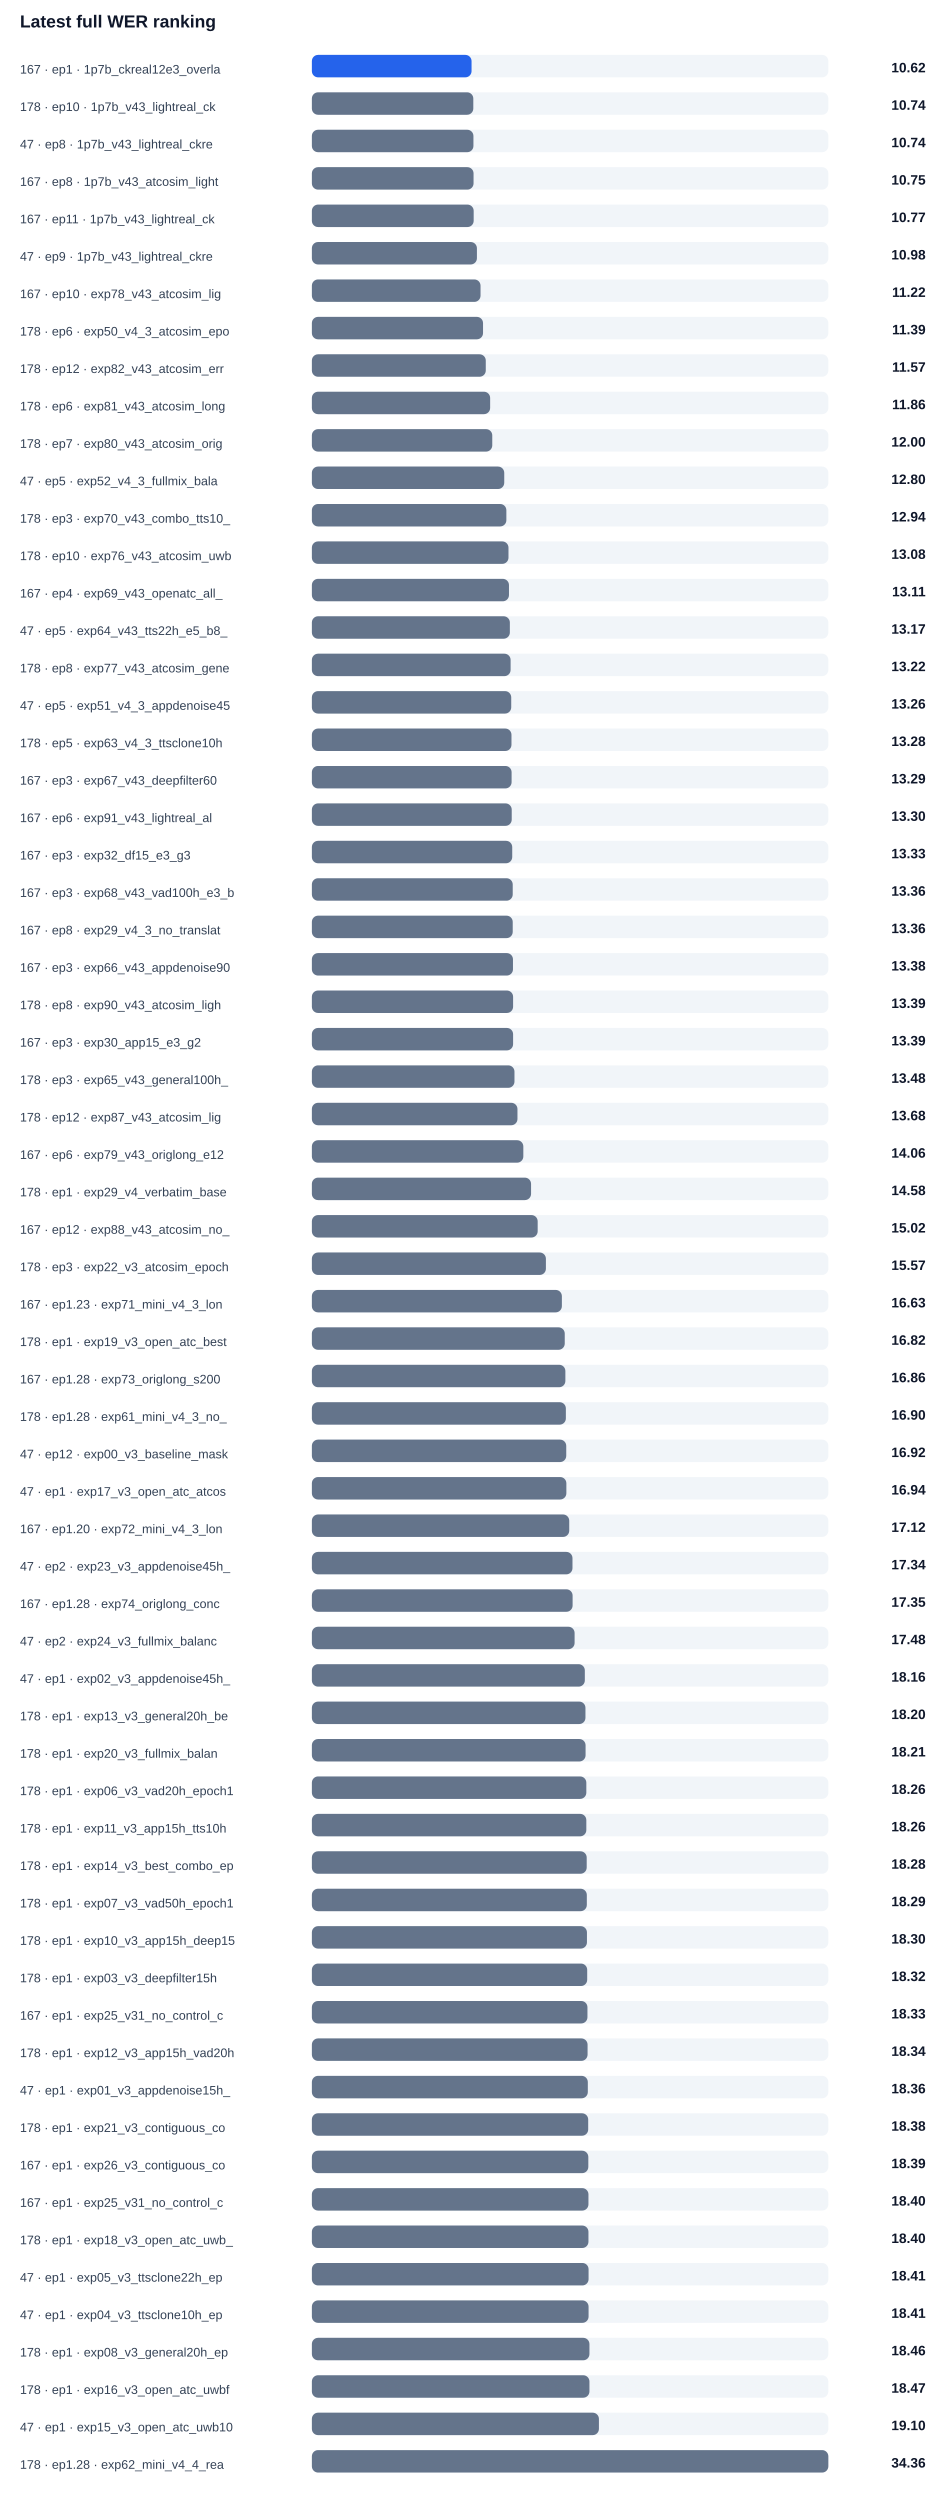
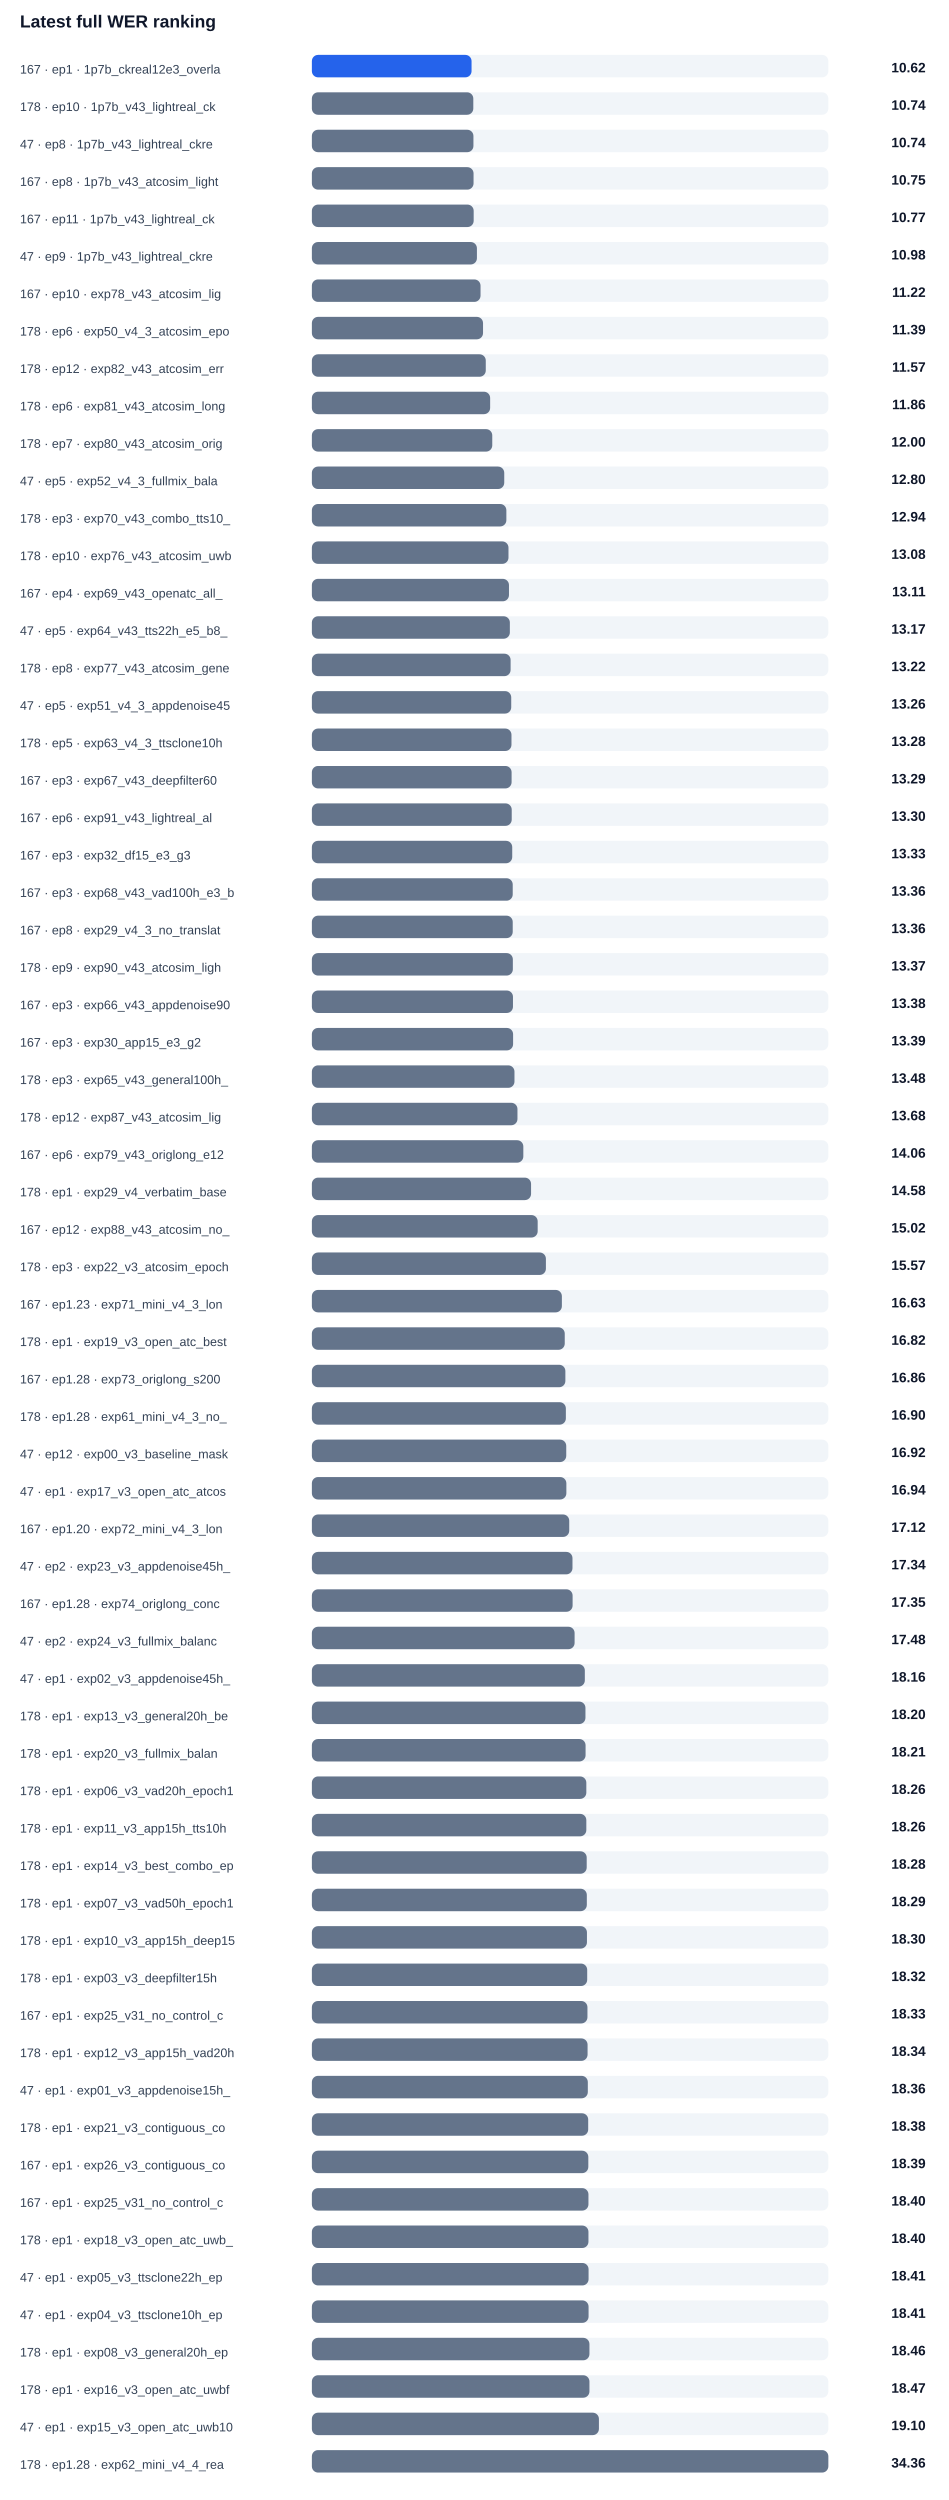
<svg xmlns="http://www.w3.org/2000/svg" width="100%" viewBox="0 0 760 2004" style="max-width:760px;background:#ffffff;border:1px solid #e5e7eb;border-radius:10px;">
  <text x="16.0" y="22.0" font-size="14" fill="#0f172a" text-anchor="start" font-family="Arial, sans-serif" font-weight="700">Latest full WER ranking</text>
  <text x="16.0" y="59.0" font-size="10" fill="#334155" text-anchor="start" font-family="Arial, sans-serif" font-weight="400">167 · ep1 · 1p7b_ckreal12e3_overla</text>
  <rect x="250" y="44" width="414" height="18" rx="5" fill="#f1f5f9" />
  <rect x="250" y="44" width="128.0" height="18" rx="5" fill="#2563eb" />
  <text x="742.0" y="58.0" font-size="11" fill="#0f172a" text-anchor="end" font-family="Arial, sans-serif" font-weight="700">10.62</text>
  <text x="16.0" y="89.0" font-size="10" fill="#334155" text-anchor="start" font-family="Arial, sans-serif" font-weight="400">178 · ep10 · 1p7b_v43_lightreal_ck</text>
  <rect x="250" y="74" width="414" height="18" rx="5" fill="#f1f5f9" />
  <rect x="250" y="74" width="129.4" height="18" rx="5" fill="#64748b" />
  <text x="742.0" y="88.0" font-size="11" fill="#0f172a" text-anchor="end" font-family="Arial, sans-serif" font-weight="700">10.74</text>
  <text x="16.0" y="119.0" font-size="10" fill="#334155" text-anchor="start" font-family="Arial, sans-serif" font-weight="400">47 · ep8 · 1p7b_v43_lightreal_ckre</text>
  <rect x="250" y="104" width="414" height="18" rx="5" fill="#f1f5f9" />
  <rect x="250" y="104" width="129.5" height="18" rx="5" fill="#64748b" />
  <text x="742.0" y="118.0" font-size="11" fill="#0f172a" text-anchor="end" font-family="Arial, sans-serif" font-weight="700">10.74</text>
  <text x="16.0" y="149.0" font-size="10" fill="#334155" text-anchor="start" font-family="Arial, sans-serif" font-weight="400">167 · ep8 · 1p7b_v43_atcosim_light</text>
  <rect x="250" y="134" width="414" height="18" rx="5" fill="#f1f5f9" />
  <rect x="250" y="134" width="129.6" height="18" rx="5" fill="#64748b" />
  <text x="742.0" y="148.0" font-size="11" fill="#0f172a" text-anchor="end" font-family="Arial, sans-serif" font-weight="700">10.75</text>
  <text x="16.0" y="179.0" font-size="10" fill="#334155" text-anchor="start" font-family="Arial, sans-serif" font-weight="400">167 · ep11 · 1p7b_v43_lightreal_ck</text>
  <rect x="250" y="164" width="414" height="18" rx="5" fill="#f1f5f9" />
  <rect x="250" y="164" width="129.7" height="18" rx="5" fill="#64748b" />
  <text x="742.0" y="178.0" font-size="11" fill="#0f172a" text-anchor="end" font-family="Arial, sans-serif" font-weight="700">10.77</text>
  <text x="16.0" y="209.0" font-size="10" fill="#334155" text-anchor="start" font-family="Arial, sans-serif" font-weight="400">47 · ep9 · 1p7b_v43_lightreal_ckre</text>
  <rect x="250" y="194" width="414" height="18" rx="5" fill="#f1f5f9" />
  <rect x="250" y="194" width="132.3" height="18" rx="5" fill="#64748b" />
  <text x="742.0" y="208.0" font-size="11" fill="#0f172a" text-anchor="end" font-family="Arial, sans-serif" font-weight="700">10.98</text>
  <text x="16.0" y="239.0" font-size="10" fill="#334155" text-anchor="start" font-family="Arial, sans-serif" font-weight="400">167 · ep10 · exp78_v43_atcosim_lig</text>
  <rect x="250" y="224" width="414" height="18" rx="5" fill="#f1f5f9" />
  <rect x="250" y="224" width="135.2" height="18" rx="5" fill="#64748b" />
  <text x="742.0" y="238.0" font-size="11" fill="#0f172a" text-anchor="end" font-family="Arial, sans-serif" font-weight="700">11.22</text>
  <text x="16.0" y="269.0" font-size="10" fill="#334155" text-anchor="start" font-family="Arial, sans-serif" font-weight="400">178 · ep6 · exp50_v4_3_atcosim_epo</text>
  <rect x="250" y="254" width="414" height="18" rx="5" fill="#f1f5f9" />
  <rect x="250" y="254" width="137.2" height="18" rx="5" fill="#64748b" />
  <text x="742.0" y="268.0" font-size="11" fill="#0f172a" text-anchor="end" font-family="Arial, sans-serif" font-weight="700">11.39</text>
  <text x="16.0" y="299.0" font-size="10" fill="#334155" text-anchor="start" font-family="Arial, sans-serif" font-weight="400">178 · ep12 · exp82_v43_atcosim_err</text>
  <rect x="250" y="284" width="414" height="18" rx="5" fill="#f1f5f9" />
  <rect x="250" y="284" width="139.4" height="18" rx="5" fill="#64748b" />
  <text x="742.0" y="298.0" font-size="11" fill="#0f172a" text-anchor="end" font-family="Arial, sans-serif" font-weight="700">11.57</text>
  <text x="16.0" y="329.0" font-size="10" fill="#334155" text-anchor="start" font-family="Arial, sans-serif" font-weight="400">178 · ep6 · exp81_v43_atcosim_long</text>
  <rect x="250" y="314" width="414" height="18" rx="5" fill="#f1f5f9" />
  <rect x="250" y="314" width="142.9" height="18" rx="5" fill="#64748b" />
  <text x="742.0" y="328.0" font-size="11" fill="#0f172a" text-anchor="end" font-family="Arial, sans-serif" font-weight="700">11.86</text>
  <text x="16.0" y="359.0" font-size="10" fill="#334155" text-anchor="start" font-family="Arial, sans-serif" font-weight="400">178 · ep7 · exp80_v43_atcosim_orig</text>
  <rect x="250" y="344" width="414" height="18" rx="5" fill="#f1f5f9" />
  <rect x="250" y="344" width="144.6" height="18" rx="5" fill="#64748b" />
  <text x="742.0" y="358.0" font-size="11" fill="#0f172a" text-anchor="end" font-family="Arial, sans-serif" font-weight="700">12.00</text>
  <text x="16.0" y="389.0" font-size="10" fill="#334155" text-anchor="start" font-family="Arial, sans-serif" font-weight="400">47 · ep5 · exp52_v4_3_fullmix_bala</text>
  <rect x="250" y="374" width="414" height="18" rx="5" fill="#f1f5f9" />
  <rect x="250" y="374" width="154.2" height="18" rx="5" fill="#64748b" />
  <text x="742.0" y="388.0" font-size="11" fill="#0f172a" text-anchor="end" font-family="Arial, sans-serif" font-weight="700">12.80</text>
  <text x="16.0" y="419.0" font-size="10" fill="#334155" text-anchor="start" font-family="Arial, sans-serif" font-weight="400">178 · ep3 · exp70_v43_combo_tts10_</text>
  <rect x="250" y="404" width="414" height="18" rx="5" fill="#f1f5f9" />
  <rect x="250" y="404" width="155.9" height="18" rx="5" fill="#64748b" />
  <text x="742.0" y="418.0" font-size="11" fill="#0f172a" text-anchor="end" font-family="Arial, sans-serif" font-weight="700">12.94</text>
  <text x="16.0" y="449.0" font-size="10" fill="#334155" text-anchor="start" font-family="Arial, sans-serif" font-weight="400">178 · ep10 · exp76_v43_atcosim_uwb</text>
  <rect x="250" y="434" width="414" height="18" rx="5" fill="#f1f5f9" />
  <rect x="250" y="434" width="157.6" height="18" rx="5" fill="#64748b" />
  <text x="742.0" y="448.0" font-size="11" fill="#0f172a" text-anchor="end" font-family="Arial, sans-serif" font-weight="700">13.08</text>
  <text x="16.0" y="479.0" font-size="10" fill="#334155" text-anchor="start" font-family="Arial, sans-serif" font-weight="400">167 · ep4 · exp69_v43_openatc_all_</text>
  <rect x="250" y="464" width="414" height="18" rx="5" fill="#f1f5f9" />
  <rect x="250" y="464" width="158.0" height="18" rx="5" fill="#64748b" />
  <text x="742.0" y="478.0" font-size="11" fill="#0f172a" text-anchor="end" font-family="Arial, sans-serif" font-weight="700">13.11</text>
  <text x="16.0" y="509.0" font-size="10" fill="#334155" text-anchor="start" font-family="Arial, sans-serif" font-weight="400">47 · ep5 · exp64_v43_tts22h_e5_b8_</text>
  <rect x="250" y="494" width="414" height="18" rx="5" fill="#f1f5f9" />
  <rect x="250" y="494" width="158.7" height="18" rx="5" fill="#64748b" />
  <text x="742.0" y="508.0" font-size="11" fill="#0f172a" text-anchor="end" font-family="Arial, sans-serif" font-weight="700">13.17</text>
  <text x="16.0" y="539.0" font-size="10" fill="#334155" text-anchor="start" font-family="Arial, sans-serif" font-weight="400">178 · ep8 · exp77_v43_atcosim_gene</text>
  <rect x="250" y="524" width="414" height="18" rx="5" fill="#f1f5f9" />
  <rect x="250" y="524" width="159.3" height="18" rx="5" fill="#64748b" />
  <text x="742.0" y="538.0" font-size="11" fill="#0f172a" text-anchor="end" font-family="Arial, sans-serif" font-weight="700">13.22</text>
  <text x="16.0" y="569.0" font-size="10" fill="#334155" text-anchor="start" font-family="Arial, sans-serif" font-weight="400">47 · ep5 · exp51_v4_3_appdenoise45</text>
  <rect x="250" y="554" width="414" height="18" rx="5" fill="#f1f5f9" />
  <rect x="250" y="554" width="159.8" height="18" rx="5" fill="#64748b" />
  <text x="742.0" y="568.0" font-size="11" fill="#0f172a" text-anchor="end" font-family="Arial, sans-serif" font-weight="700">13.26</text>
  <text x="16.0" y="599.0" font-size="10" fill="#334155" text-anchor="start" font-family="Arial, sans-serif" font-weight="400">178 · ep5 · exp63_v4_3_ttsclone10h</text>
  <rect x="250" y="584" width="414" height="18" rx="5" fill="#f1f5f9" />
  <rect x="250" y="584" width="160.0" height="18" rx="5" fill="#64748b" />
  <text x="742.0" y="598.0" font-size="11" fill="#0f172a" text-anchor="end" font-family="Arial, sans-serif" font-weight="700">13.28</text>
  <text x="16.0" y="629.0" font-size="10" fill="#334155" text-anchor="start" font-family="Arial, sans-serif" font-weight="400">167 · ep3 · exp67_v43_deepfilter60</text>
  <rect x="250" y="614" width="414" height="18" rx="5" fill="#f1f5f9" />
  <rect x="250" y="614" width="160.1" height="18" rx="5" fill="#64748b" />
  <text x="742.0" y="628.0" font-size="11" fill="#0f172a" text-anchor="end" font-family="Arial, sans-serif" font-weight="700">13.29</text>
  <text x="16.0" y="659.0" font-size="10" fill="#334155" text-anchor="start" font-family="Arial, sans-serif" font-weight="400">167 · ep6 · exp91_v43_lightreal_al</text>
  <rect x="250" y="644" width="414" height="18" rx="5" fill="#f1f5f9" />
  <rect x="250" y="644" width="160.2" height="18" rx="5" fill="#64748b" />
  <text x="742.0" y="658.0" font-size="11" fill="#0f172a" text-anchor="end" font-family="Arial, sans-serif" font-weight="700">13.30</text>
  <text x="16.0" y="689.0" font-size="10" fill="#334155" text-anchor="start" font-family="Arial, sans-serif" font-weight="400">167 · ep3 · exp32_df15_e3_g3</text>
  <rect x="250" y="674" width="414" height="18" rx="5" fill="#f1f5f9" />
  <rect x="250" y="674" width="160.6" height="18" rx="5" fill="#64748b" />
  <text x="742.0" y="688.0" font-size="11" fill="#0f172a" text-anchor="end" font-family="Arial, sans-serif" font-weight="700">13.33</text>
  <text x="16.0" y="719.0" font-size="10" fill="#334155" text-anchor="start" font-family="Arial, sans-serif" font-weight="400">167 · ep3 · exp68_v43_vad100h_e3_b</text>
  <rect x="250" y="704" width="414" height="18" rx="5" fill="#f1f5f9" />
  <rect x="250" y="704" width="161.0" height="18" rx="5" fill="#64748b" />
  <text x="742.0" y="718.0" font-size="11" fill="#0f172a" text-anchor="end" font-family="Arial, sans-serif" font-weight="700">13.36</text>
  <text x="16.0" y="749.0" font-size="10" fill="#334155" text-anchor="start" font-family="Arial, sans-serif" font-weight="400">167 · ep8 · exp29_v4_3_no_translat</text>
  <rect x="250" y="734" width="414" height="18" rx="5" fill="#f1f5f9" />
  <rect x="250" y="734" width="161.0" height="18" rx="5" fill="#64748b" />
  <text x="742.0" y="748.0" font-size="11" fill="#0f172a" text-anchor="end" font-family="Arial, sans-serif" font-weight="700">13.36</text>
-   <text x="16.0" y="779.0" font-size="10" fill="#334155" text-anchor="start" font-family="Arial, sans-serif" font-weight="400">167 · ep3 · exp66_v43_appdenoise90</text>
+   <text x="16.0" y="779.0" font-size="10" fill="#334155" text-anchor="start" font-family="Arial, sans-serif" font-weight="400">178 · ep9 · exp90_v43_atcosim_ligh</text>
  <rect x="250" y="764" width="414" height="18" rx="5" fill="#f1f5f9" />
-   <rect x="250" y="764" width="161.2" height="18" rx="5" fill="#64748b" />
-   <text x="742.0" y="778.0" font-size="11" fill="#0f172a" text-anchor="end" font-family="Arial, sans-serif" font-weight="700">13.38</text>
-   <text x="16.0" y="809.0" font-size="10" fill="#334155" text-anchor="start" font-family="Arial, sans-serif" font-weight="400">178 · ep8 · exp90_v43_atcosim_ligh</text>
+   <rect x="250" y="764" width="161.1" height="18" rx="5" fill="#64748b" />
+   <text x="742.0" y="778.0" font-size="11" fill="#0f172a" text-anchor="end" font-family="Arial, sans-serif" font-weight="700">13.37</text>
+   <text x="16.0" y="809.0" font-size="10" fill="#334155" text-anchor="start" font-family="Arial, sans-serif" font-weight="400">167 · ep3 · exp66_v43_appdenoise90</text>
  <rect x="250" y="794" width="414" height="18" rx="5" fill="#f1f5f9" />
-   <rect x="250" y="794" width="161.3" height="18" rx="5" fill="#64748b" />
-   <text x="742.0" y="808.0" font-size="11" fill="#0f172a" text-anchor="end" font-family="Arial, sans-serif" font-weight="700">13.39</text>
+   <rect x="250" y="794" width="161.2" height="18" rx="5" fill="#64748b" />
+   <text x="742.0" y="808.0" font-size="11" fill="#0f172a" text-anchor="end" font-family="Arial, sans-serif" font-weight="700">13.38</text>
  <text x="16.0" y="839.0" font-size="10" fill="#334155" text-anchor="start" font-family="Arial, sans-serif" font-weight="400">167 · ep3 · exp30_app15_e3_g2</text>
  <rect x="250" y="824" width="414" height="18" rx="5" fill="#f1f5f9" />
  <rect x="250" y="824" width="161.3" height="18" rx="5" fill="#64748b" />
  <text x="742.0" y="838.0" font-size="11" fill="#0f172a" text-anchor="end" font-family="Arial, sans-serif" font-weight="700">13.39</text>
  <text x="16.0" y="869.0" font-size="10" fill="#334155" text-anchor="start" font-family="Arial, sans-serif" font-weight="400">178 · ep3 · exp65_v43_general100h_</text>
  <rect x="250" y="854" width="414" height="18" rx="5" fill="#f1f5f9" />
  <rect x="250" y="854" width="162.4" height="18" rx="5" fill="#64748b" />
  <text x="742.0" y="868.0" font-size="11" fill="#0f172a" text-anchor="end" font-family="Arial, sans-serif" font-weight="700">13.48</text>
  <text x="16.0" y="899.0" font-size="10" fill="#334155" text-anchor="start" font-family="Arial, sans-serif" font-weight="400">178 · ep12 · exp87_v43_atcosim_lig</text>
  <rect x="250" y="884" width="414" height="18" rx="5" fill="#f1f5f9" />
  <rect x="250" y="884" width="164.8" height="18" rx="5" fill="#64748b" />
  <text x="742.0" y="898.0" font-size="11" fill="#0f172a" text-anchor="end" font-family="Arial, sans-serif" font-weight="700">13.68</text>
  <text x="16.0" y="929.0" font-size="10" fill="#334155" text-anchor="start" font-family="Arial, sans-serif" font-weight="400">167 · ep6 · exp79_v43_origlong_e12</text>
  <rect x="250" y="914" width="414" height="18" rx="5" fill="#f1f5f9" />
  <rect x="250" y="914" width="169.5" height="18" rx="5" fill="#64748b" />
  <text x="742.0" y="928.0" font-size="11" fill="#0f172a" text-anchor="end" font-family="Arial, sans-serif" font-weight="700">14.06</text>
  <text x="16.0" y="959.0" font-size="10" fill="#334155" text-anchor="start" font-family="Arial, sans-serif" font-weight="400">178 · ep1 · exp29_v4_verbatim_base</text>
  <rect x="250" y="944" width="414" height="18" rx="5" fill="#f1f5f9" />
  <rect x="250" y="944" width="175.7" height="18" rx="5" fill="#64748b" />
  <text x="742.0" y="958.0" font-size="11" fill="#0f172a" text-anchor="end" font-family="Arial, sans-serif" font-weight="700">14.58</text>
  <text x="16.0" y="989.0" font-size="10" fill="#334155" text-anchor="start" font-family="Arial, sans-serif" font-weight="400">167 · ep12 · exp88_v43_atcosim_no_</text>
  <rect x="250" y="974" width="414" height="18" rx="5" fill="#f1f5f9" />
  <rect x="250" y="974" width="181.0" height="18" rx="5" fill="#64748b" />
  <text x="742.0" y="988.0" font-size="11" fill="#0f172a" text-anchor="end" font-family="Arial, sans-serif" font-weight="700">15.02</text>
  <text x="16.0" y="1019.0" font-size="10" fill="#334155" text-anchor="start" font-family="Arial, sans-serif" font-weight="400">178 · ep3 · exp22_v3_atcosim_epoch</text>
  <rect x="250" y="1004" width="414" height="18" rx="5" fill="#f1f5f9" />
  <rect x="250" y="1004" width="187.6" height="18" rx="5" fill="#64748b" />
  <text x="742.0" y="1018.0" font-size="11" fill="#0f172a" text-anchor="end" font-family="Arial, sans-serif" font-weight="700">15.57</text>
  <text x="16.0" y="1049.0" font-size="10" fill="#334155" text-anchor="start" font-family="Arial, sans-serif" font-weight="400">167 · ep1.23 · exp71_mini_v4_3_lon</text>
  <rect x="250" y="1034" width="414" height="18" rx="5" fill="#f1f5f9" />
  <rect x="250" y="1034" width="200.4" height="18" rx="5" fill="#64748b" />
  <text x="742.0" y="1048.0" font-size="11" fill="#0f172a" text-anchor="end" font-family="Arial, sans-serif" font-weight="700">16.63</text>
  <text x="16.0" y="1079.0" font-size="10" fill="#334155" text-anchor="start" font-family="Arial, sans-serif" font-weight="400">178 · ep1 · exp19_v3_open_atc_best</text>
  <rect x="250" y="1064" width="414" height="18" rx="5" fill="#f1f5f9" />
  <rect x="250" y="1064" width="202.7" height="18" rx="5" fill="#64748b" />
  <text x="742.0" y="1078.0" font-size="11" fill="#0f172a" text-anchor="end" font-family="Arial, sans-serif" font-weight="700">16.82</text>
  <text x="16.0" y="1109.0" font-size="10" fill="#334155" text-anchor="start" font-family="Arial, sans-serif" font-weight="400">167 · ep1.28 · exp73_origlong_s200</text>
  <rect x="250" y="1094" width="414" height="18" rx="5" fill="#f1f5f9" />
  <rect x="250" y="1094" width="203.2" height="18" rx="5" fill="#64748b" />
  <text x="742.0" y="1108.0" font-size="11" fill="#0f172a" text-anchor="end" font-family="Arial, sans-serif" font-weight="700">16.86</text>
  <text x="16.0" y="1139.0" font-size="10" fill="#334155" text-anchor="start" font-family="Arial, sans-serif" font-weight="400">178 · ep1.28 · exp61_mini_v4_3_no_</text>
  <rect x="250" y="1124" width="414" height="18" rx="5" fill="#f1f5f9" />
  <rect x="250" y="1124" width="203.6" height="18" rx="5" fill="#64748b" />
  <text x="742.0" y="1138.0" font-size="11" fill="#0f172a" text-anchor="end" font-family="Arial, sans-serif" font-weight="700">16.90</text>
  <text x="16.0" y="1169.0" font-size="10" fill="#334155" text-anchor="start" font-family="Arial, sans-serif" font-weight="400">47 · ep12 · exp00_v3_baseline_mask</text>
  <rect x="250" y="1154" width="414" height="18" rx="5" fill="#f1f5f9" />
  <rect x="250" y="1154" width="203.9" height="18" rx="5" fill="#64748b" />
  <text x="742.0" y="1168.0" font-size="11" fill="#0f172a" text-anchor="end" font-family="Arial, sans-serif" font-weight="700">16.92</text>
  <text x="16.0" y="1199.0" font-size="10" fill="#334155" text-anchor="start" font-family="Arial, sans-serif" font-weight="400">47 · ep1 · exp17_v3_open_atc_atcos</text>
  <rect x="250" y="1184" width="414" height="18" rx="5" fill="#f1f5f9" />
  <rect x="250" y="1184" width="204.0" height="18" rx="5" fill="#64748b" />
  <text x="742.0" y="1198.0" font-size="11" fill="#0f172a" text-anchor="end" font-family="Arial, sans-serif" font-weight="700">16.94</text>
  <text x="16.0" y="1229.0" font-size="10" fill="#334155" text-anchor="start" font-family="Arial, sans-serif" font-weight="400">167 · ep1.20 · exp72_mini_v4_3_lon</text>
  <rect x="250" y="1214" width="414" height="18" rx="5" fill="#f1f5f9" />
  <rect x="250" y="1214" width="206.3" height="18" rx="5" fill="#64748b" />
  <text x="742.0" y="1228.0" font-size="11" fill="#0f172a" text-anchor="end" font-family="Arial, sans-serif" font-weight="700">17.12</text>
  <text x="16.0" y="1259.0" font-size="10" fill="#334155" text-anchor="start" font-family="Arial, sans-serif" font-weight="400">47 · ep2 · exp23_v3_appdenoise45h_</text>
  <rect x="250" y="1244" width="414" height="18" rx="5" fill="#f1f5f9" />
  <rect x="250" y="1244" width="208.9" height="18" rx="5" fill="#64748b" />
  <text x="742.0" y="1258.0" font-size="11" fill="#0f172a" text-anchor="end" font-family="Arial, sans-serif" font-weight="700">17.34</text>
  <text x="16.0" y="1289.0" font-size="10" fill="#334155" text-anchor="start" font-family="Arial, sans-serif" font-weight="400">167 · ep1.28 · exp74_origlong_conc</text>
  <rect x="250" y="1274" width="414" height="18" rx="5" fill="#f1f5f9" />
  <rect x="250" y="1274" width="209.0" height="18" rx="5" fill="#64748b" />
  <text x="742.0" y="1288.0" font-size="11" fill="#0f172a" text-anchor="end" font-family="Arial, sans-serif" font-weight="700">17.35</text>
  <text x="16.0" y="1319.0" font-size="10" fill="#334155" text-anchor="start" font-family="Arial, sans-serif" font-weight="400">47 · ep2 · exp24_v3_fullmix_balanc</text>
  <rect x="250" y="1304" width="414" height="18" rx="5" fill="#f1f5f9" />
  <rect x="250" y="1304" width="210.6" height="18" rx="5" fill="#64748b" />
  <text x="742.0" y="1318.0" font-size="11" fill="#0f172a" text-anchor="end" font-family="Arial, sans-serif" font-weight="700">17.48</text>
  <text x="16.0" y="1349.0" font-size="10" fill="#334155" text-anchor="start" font-family="Arial, sans-serif" font-weight="400">47 · ep1 · exp02_v3_appdenoise45h_</text>
  <rect x="250" y="1334" width="414" height="18" rx="5" fill="#f1f5f9" />
  <rect x="250" y="1334" width="218.8" height="18" rx="5" fill="#64748b" />
  <text x="742.0" y="1348.0" font-size="11" fill="#0f172a" text-anchor="end" font-family="Arial, sans-serif" font-weight="700">18.16</text>
  <text x="16.0" y="1379.0" font-size="10" fill="#334155" text-anchor="start" font-family="Arial, sans-serif" font-weight="400">178 · ep1 · exp13_v3_general20h_be</text>
  <rect x="250" y="1364" width="414" height="18" rx="5" fill="#f1f5f9" />
  <rect x="250" y="1364" width="219.3" height="18" rx="5" fill="#64748b" />
  <text x="742.0" y="1378.0" font-size="11" fill="#0f172a" text-anchor="end" font-family="Arial, sans-serif" font-weight="700">18.20</text>
  <text x="16.0" y="1409.0" font-size="10" fill="#334155" text-anchor="start" font-family="Arial, sans-serif" font-weight="400">178 · ep1 · exp20_v3_fullmix_balan</text>
  <rect x="250" y="1394" width="414" height="18" rx="5" fill="#f1f5f9" />
  <rect x="250" y="1394" width="219.4" height="18" rx="5" fill="#64748b" />
  <text x="742.0" y="1408.0" font-size="11" fill="#0f172a" text-anchor="end" font-family="Arial, sans-serif" font-weight="700">18.21</text>
  <text x="16.0" y="1439.0" font-size="10" fill="#334155" text-anchor="start" font-family="Arial, sans-serif" font-weight="400">178 · ep1 · exp06_v3_vad20h_epoch1</text>
  <rect x="250" y="1424" width="414" height="18" rx="5" fill="#f1f5f9" />
  <rect x="250" y="1424" width="220.0" height="18" rx="5" fill="#64748b" />
  <text x="742.0" y="1438.0" font-size="11" fill="#0f172a" text-anchor="end" font-family="Arial, sans-serif" font-weight="700">18.26</text>
  <text x="16.0" y="1469.0" font-size="10" fill="#334155" text-anchor="start" font-family="Arial, sans-serif" font-weight="400">178 · ep1 · exp11_v3_app15h_tts10h</text>
  <rect x="250" y="1454" width="414" height="18" rx="5" fill="#f1f5f9" />
  <rect x="250" y="1454" width="220.0" height="18" rx="5" fill="#64748b" />
  <text x="742.0" y="1468.0" font-size="11" fill="#0f172a" text-anchor="end" font-family="Arial, sans-serif" font-weight="700">18.26</text>
  <text x="16.0" y="1499.0" font-size="10" fill="#334155" text-anchor="start" font-family="Arial, sans-serif" font-weight="400">178 · ep1 · exp14_v3_best_combo_ep</text>
  <rect x="250" y="1484" width="414" height="18" rx="5" fill="#f1f5f9" />
  <rect x="250" y="1484" width="220.3" height="18" rx="5" fill="#64748b" />
  <text x="742.0" y="1498.0" font-size="11" fill="#0f172a" text-anchor="end" font-family="Arial, sans-serif" font-weight="700">18.28</text>
  <text x="16.0" y="1529.0" font-size="10" fill="#334155" text-anchor="start" font-family="Arial, sans-serif" font-weight="400">178 · ep1 · exp07_v3_vad50h_epoch1</text>
  <rect x="250" y="1514" width="414" height="18" rx="5" fill="#f1f5f9" />
  <rect x="250" y="1514" width="220.4" height="18" rx="5" fill="#64748b" />
  <text x="742.0" y="1528.0" font-size="11" fill="#0f172a" text-anchor="end" font-family="Arial, sans-serif" font-weight="700">18.29</text>
  <text x="16.0" y="1559.0" font-size="10" fill="#334155" text-anchor="start" font-family="Arial, sans-serif" font-weight="400">178 · ep1 · exp10_v3_app15h_deep15</text>
  <rect x="250" y="1544" width="414" height="18" rx="5" fill="#f1f5f9" />
  <rect x="250" y="1544" width="220.5" height="18" rx="5" fill="#64748b" />
  <text x="742.0" y="1558.0" font-size="11" fill="#0f172a" text-anchor="end" font-family="Arial, sans-serif" font-weight="700">18.30</text>
  <text x="16.0" y="1589.0" font-size="10" fill="#334155" text-anchor="start" font-family="Arial, sans-serif" font-weight="400">178 · ep1 · exp03_v3_deepfilter15h</text>
  <rect x="250" y="1574" width="414" height="18" rx="5" fill="#f1f5f9" />
  <rect x="250" y="1574" width="220.7" height="18" rx="5" fill="#64748b" />
  <text x="742.0" y="1588.0" font-size="11" fill="#0f172a" text-anchor="end" font-family="Arial, sans-serif" font-weight="700">18.32</text>
  <text x="16.0" y="1619.0" font-size="10" fill="#334155" text-anchor="start" font-family="Arial, sans-serif" font-weight="400">167 · ep1 · exp25_v31_no_control_c</text>
  <rect x="250" y="1604" width="414" height="18" rx="5" fill="#f1f5f9" />
  <rect x="250" y="1604" width="220.9" height="18" rx="5" fill="#64748b" />
  <text x="742.0" y="1618.0" font-size="11" fill="#0f172a" text-anchor="end" font-family="Arial, sans-serif" font-weight="700">18.33</text>
  <text x="16.0" y="1649.0" font-size="10" fill="#334155" text-anchor="start" font-family="Arial, sans-serif" font-weight="400">178 · ep1 · exp12_v3_app15h_vad20h</text>
  <rect x="250" y="1634" width="414" height="18" rx="5" fill="#f1f5f9" />
  <rect x="250" y="1634" width="221.0" height="18" rx="5" fill="#64748b" />
  <text x="742.0" y="1648.0" font-size="11" fill="#0f172a" text-anchor="end" font-family="Arial, sans-serif" font-weight="700">18.34</text>
  <text x="16.0" y="1679.0" font-size="10" fill="#334155" text-anchor="start" font-family="Arial, sans-serif" font-weight="400">47 · ep1 · exp01_v3_appdenoise15h_</text>
  <rect x="250" y="1664" width="414" height="18" rx="5" fill="#f1f5f9" />
  <rect x="250" y="1664" width="221.2" height="18" rx="5" fill="#64748b" />
  <text x="742.0" y="1678.0" font-size="11" fill="#0f172a" text-anchor="end" font-family="Arial, sans-serif" font-weight="700">18.36</text>
  <text x="16.0" y="1709.0" font-size="10" fill="#334155" text-anchor="start" font-family="Arial, sans-serif" font-weight="400">178 · ep1 · exp21_v3_contiguous_co</text>
  <rect x="250" y="1694" width="414" height="18" rx="5" fill="#f1f5f9" />
  <rect x="250" y="1694" width="221.5" height="18" rx="5" fill="#64748b" />
  <text x="742.0" y="1708.0" font-size="11" fill="#0f172a" text-anchor="end" font-family="Arial, sans-serif" font-weight="700">18.38</text>
  <text x="16.0" y="1739.0" font-size="10" fill="#334155" text-anchor="start" font-family="Arial, sans-serif" font-weight="400">167 · ep1 · exp26_v3_contiguous_co</text>
  <rect x="250" y="1724" width="414" height="18" rx="5" fill="#f1f5f9" />
  <rect x="250" y="1724" width="221.6" height="18" rx="5" fill="#64748b" />
  <text x="742.0" y="1738.0" font-size="11" fill="#0f172a" text-anchor="end" font-family="Arial, sans-serif" font-weight="700">18.39</text>
  <text x="16.0" y="1769.0" font-size="10" fill="#334155" text-anchor="start" font-family="Arial, sans-serif" font-weight="400">167 · ep1 · exp25_v31_no_control_c</text>
  <rect x="250" y="1754" width="414" height="18" rx="5" fill="#f1f5f9" />
  <rect x="250" y="1754" width="221.7" height="18" rx="5" fill="#64748b" />
  <text x="742.0" y="1768.0" font-size="11" fill="#0f172a" text-anchor="end" font-family="Arial, sans-serif" font-weight="700">18.40</text>
  <text x="16.0" y="1799.0" font-size="10" fill="#334155" text-anchor="start" font-family="Arial, sans-serif" font-weight="400">178 · ep1 · exp18_v3_open_atc_uwb_</text>
  <rect x="250" y="1784" width="414" height="18" rx="5" fill="#f1f5f9" />
  <rect x="250" y="1784" width="221.7" height="18" rx="5" fill="#64748b" />
  <text x="742.0" y="1798.0" font-size="11" fill="#0f172a" text-anchor="end" font-family="Arial, sans-serif" font-weight="700">18.40</text>
  <text x="16.0" y="1829.0" font-size="10" fill="#334155" text-anchor="start" font-family="Arial, sans-serif" font-weight="400">47 · ep1 · exp05_v3_ttsclone22h_ep</text>
  <rect x="250" y="1814" width="414" height="18" rx="5" fill="#f1f5f9" />
  <rect x="250" y="1814" width="221.8" height="18" rx="5" fill="#64748b" />
  <text x="742.0" y="1828.0" font-size="11" fill="#0f172a" text-anchor="end" font-family="Arial, sans-serif" font-weight="700">18.41</text>
  <text x="16.0" y="1859.0" font-size="10" fill="#334155" text-anchor="start" font-family="Arial, sans-serif" font-weight="400">47 · ep1 · exp04_v3_ttsclone10h_ep</text>
  <rect x="250" y="1844" width="414" height="18" rx="5" fill="#f1f5f9" />
  <rect x="250" y="1844" width="221.8" height="18" rx="5" fill="#64748b" />
  <text x="742.0" y="1858.0" font-size="11" fill="#0f172a" text-anchor="end" font-family="Arial, sans-serif" font-weight="700">18.41</text>
  <text x="16.0" y="1889.0" font-size="10" fill="#334155" text-anchor="start" font-family="Arial, sans-serif" font-weight="400">178 · ep1 · exp08_v3_general20h_ep</text>
  <rect x="250" y="1874" width="414" height="18" rx="5" fill="#f1f5f9" />
  <rect x="250" y="1874" width="222.5" height="18" rx="5" fill="#64748b" />
  <text x="742.0" y="1888.0" font-size="11" fill="#0f172a" text-anchor="end" font-family="Arial, sans-serif" font-weight="700">18.46</text>
  <text x="16.0" y="1919.0" font-size="10" fill="#334155" text-anchor="start" font-family="Arial, sans-serif" font-weight="400">178 · ep1 · exp16_v3_open_atc_uwbf</text>
  <rect x="250" y="1904" width="414" height="18" rx="5" fill="#f1f5f9" />
  <rect x="250" y="1904" width="222.5" height="18" rx="5" fill="#64748b" />
  <text x="742.0" y="1918.0" font-size="11" fill="#0f172a" text-anchor="end" font-family="Arial, sans-serif" font-weight="700">18.47</text>
  <text x="16.0" y="1949.0" font-size="10" fill="#334155" text-anchor="start" font-family="Arial, sans-serif" font-weight="400">47 · ep1 · exp15_v3_open_atc_uwb10</text>
  <rect x="250" y="1934" width="414" height="18" rx="5" fill="#f1f5f9" />
  <rect x="250" y="1934" width="230.1" height="18" rx="5" fill="#64748b" />
  <text x="742.0" y="1948.0" font-size="11" fill="#0f172a" text-anchor="end" font-family="Arial, sans-serif" font-weight="700">19.10</text>
  <text x="16.0" y="1979.0" font-size="10" fill="#334155" text-anchor="start" font-family="Arial, sans-serif" font-weight="400">178 · ep1.28 · exp62_mini_v4_4_rea</text>
  <rect x="250" y="1964" width="414" height="18" rx="5" fill="#f1f5f9" />
  <rect x="250" y="1964" width="414.0" height="18" rx="5" fill="#64748b" />
  <text x="742.0" y="1978.0" font-size="11" fill="#0f172a" text-anchor="end" font-family="Arial, sans-serif" font-weight="700">34.36</text>
</svg>
